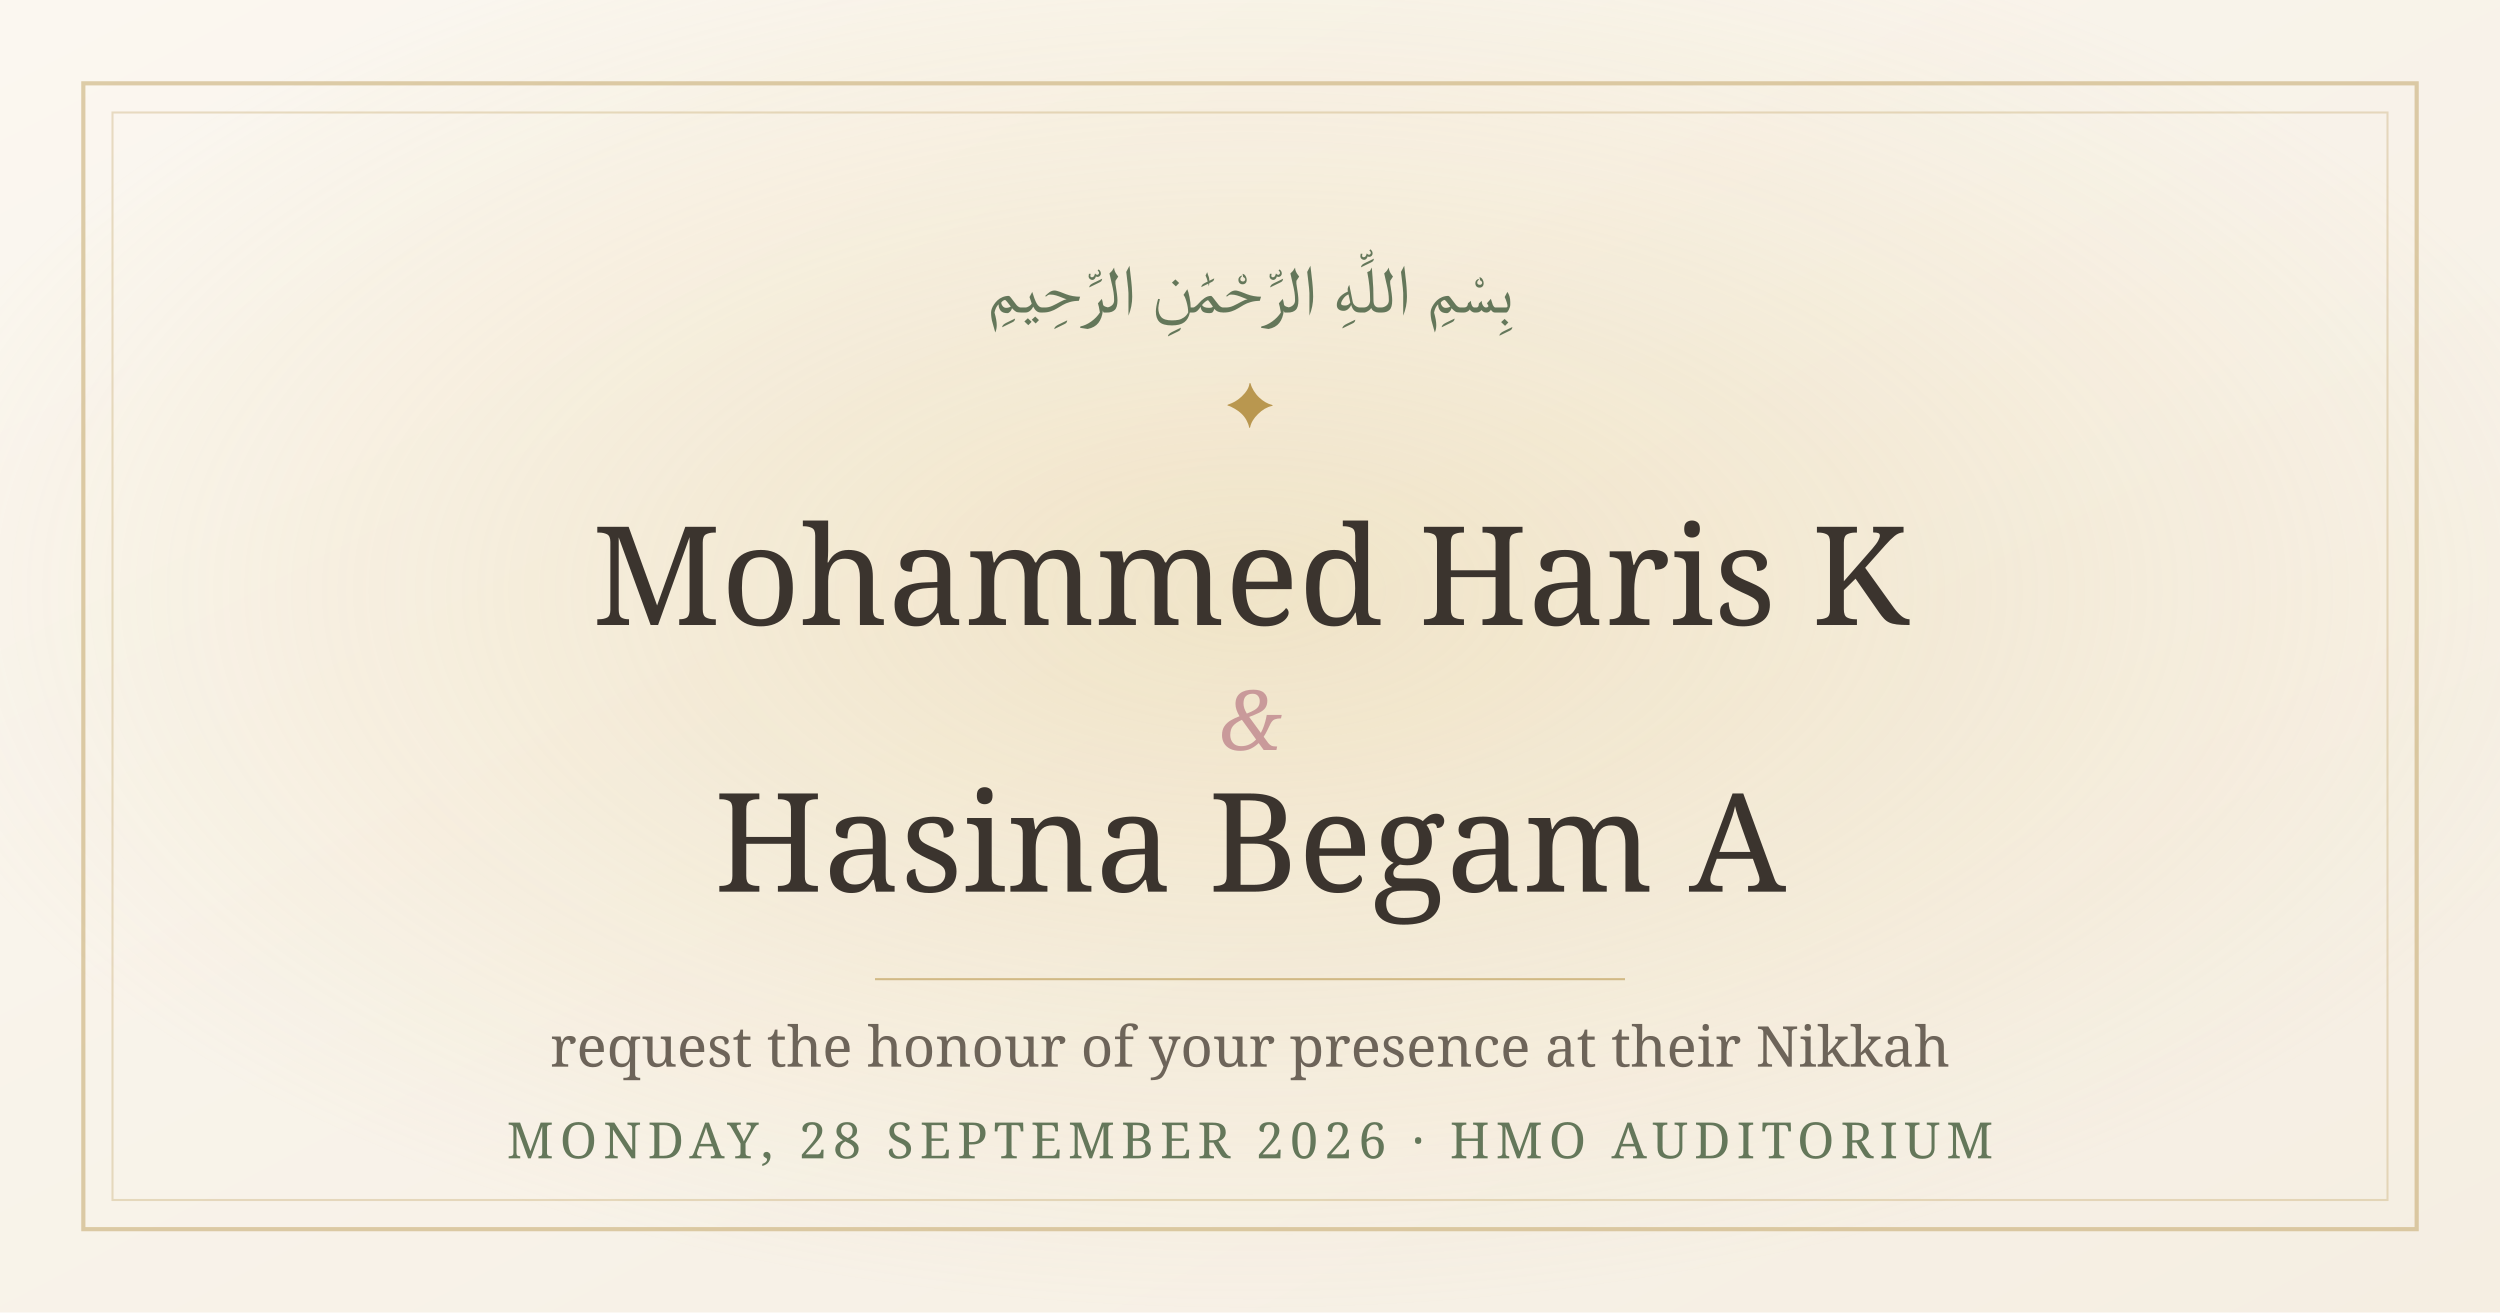
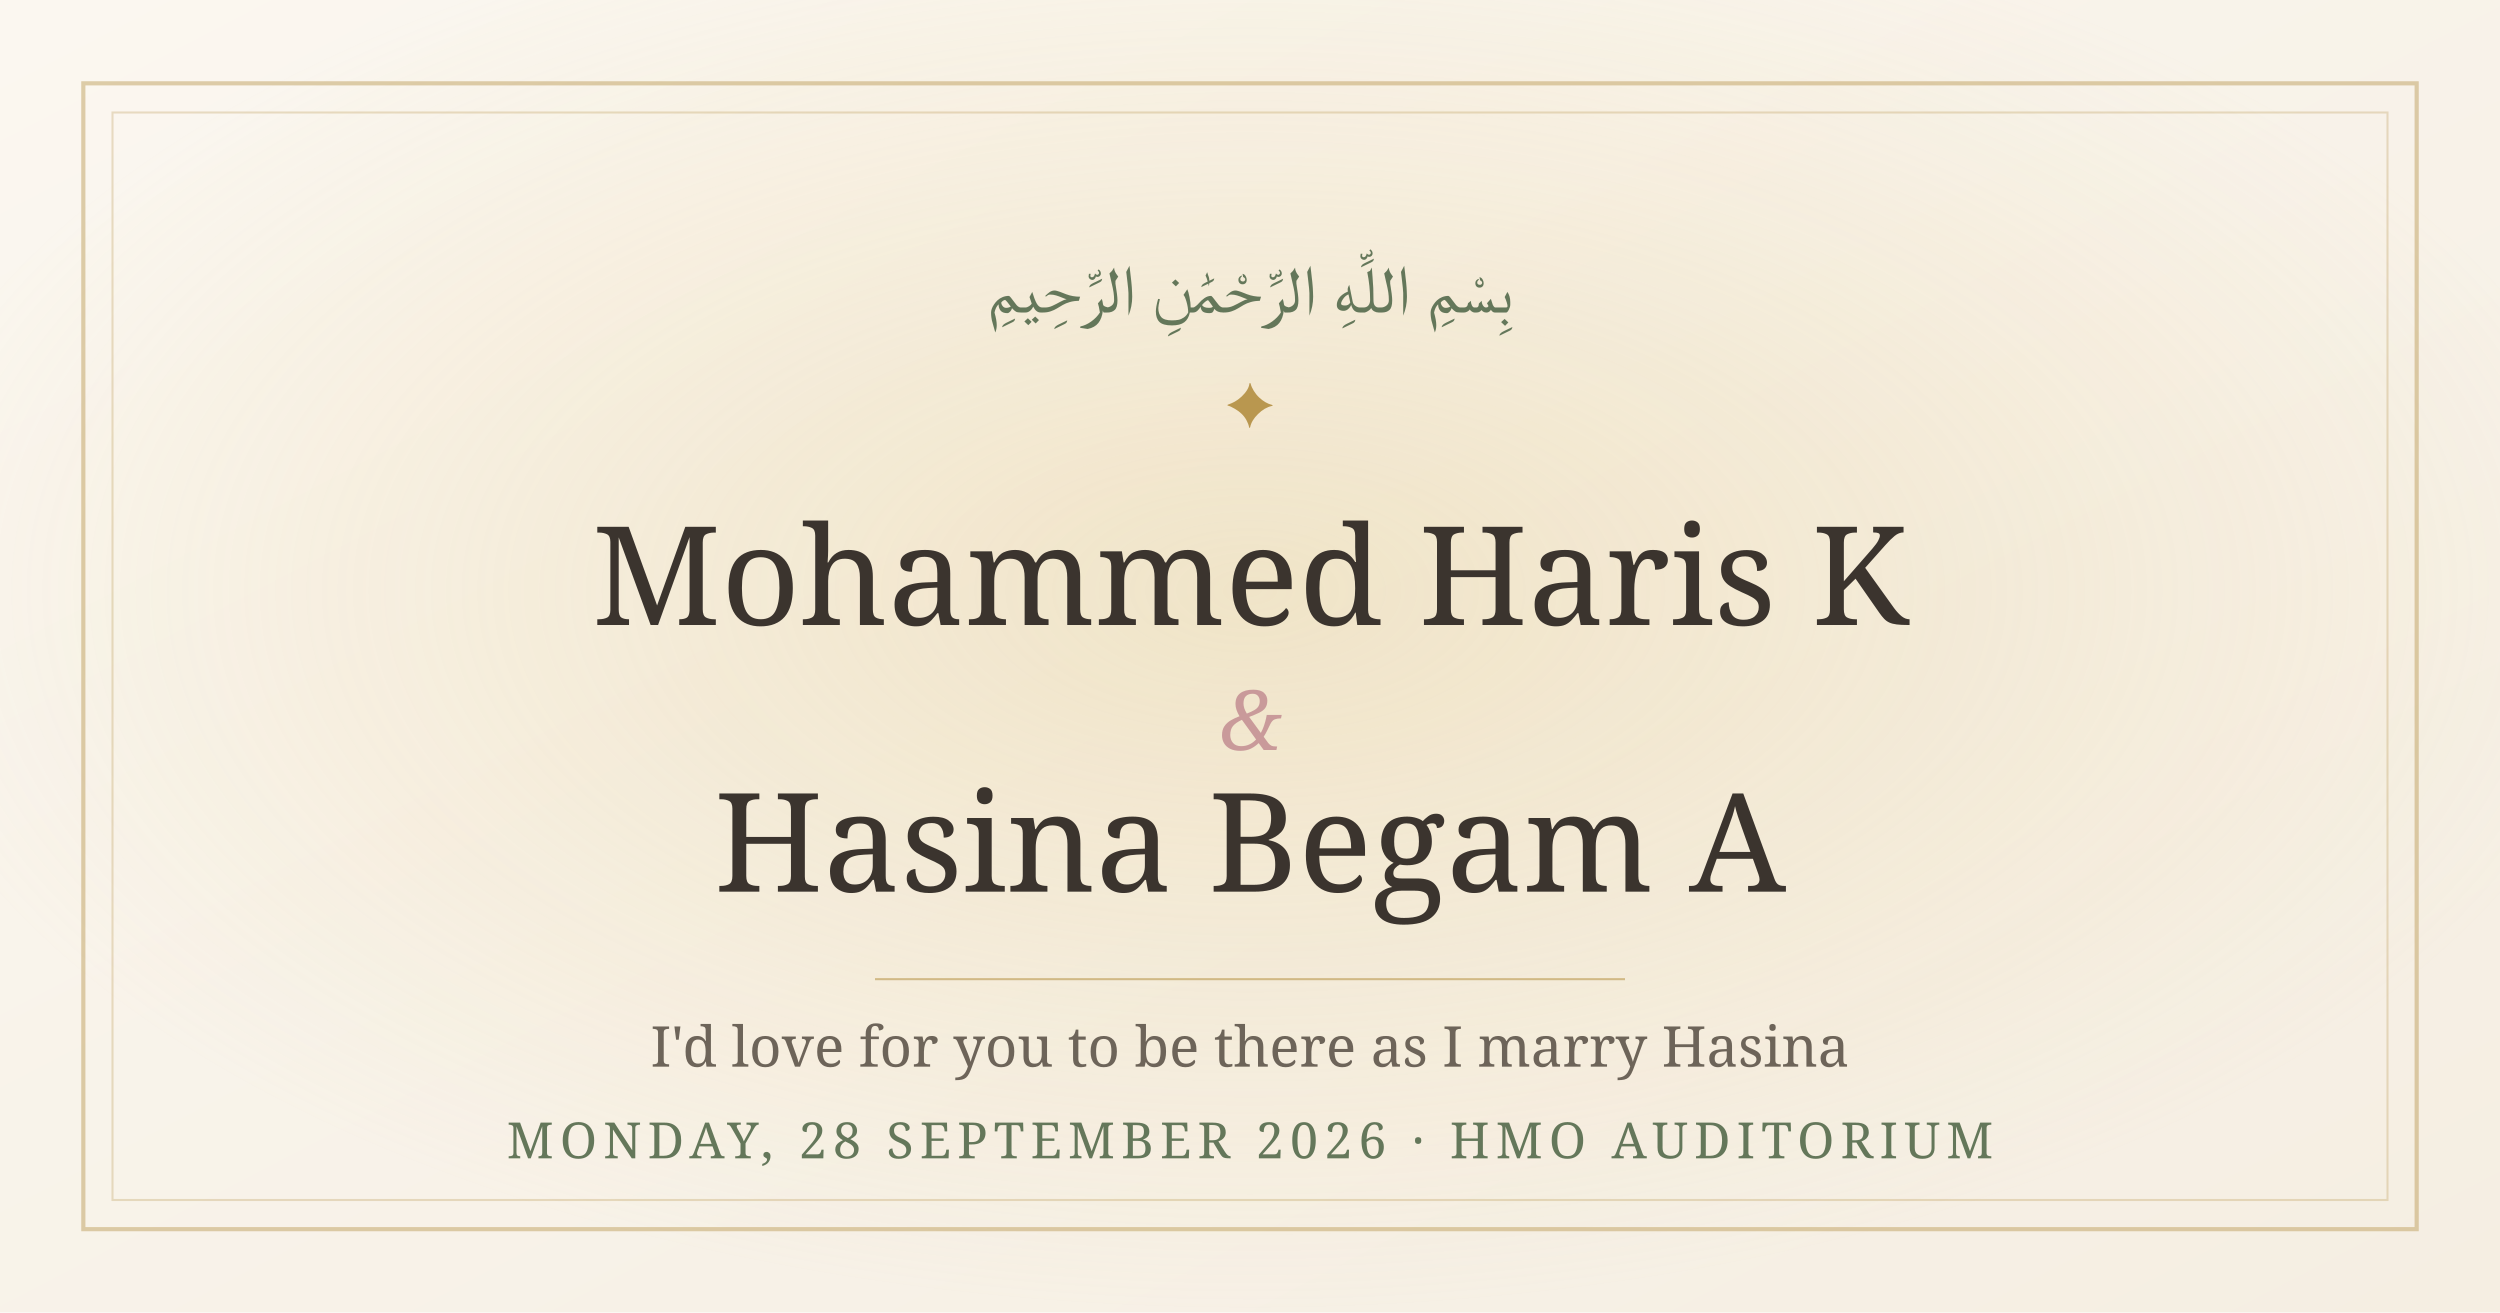
<svg xmlns="http://www.w3.org/2000/svg" width="1200" height="630" viewBox="0 0 1200 630">
  <defs>
    <linearGradient id="bg" x1="0" y1="0" x2="1" y2="1">
      <stop offset="0%" stop-color="#fbf7f0" />
      <stop offset="100%" stop-color="#f5eee2" />
    </linearGradient>
    <radialGradient id="glow" cx="50%" cy="45%" r="55%">
      <stop offset="0%" stop-color="#e2c98a" stop-opacity="0.35" />
      <stop offset="100%" stop-color="#e2c98a" stop-opacity="0" />
    </radialGradient>
  </defs>
  <rect width="1200" height="630" fill="url(#bg)" />
  <rect width="1200" height="630" fill="url(#glow)" />
  <rect x="40" y="40" width="1120" height="550" fill="none" stroke="#b9974f" stroke-width="2" opacity="0.45" />
  <rect x="54" y="54" width="1092" height="522" fill="none" stroke="#b9974f" stroke-width="1" opacity="0.3" />
  <text x="600" y="150" text-anchor="middle" font-family="Georgia, serif" font-size="32" fill="#64775a">بِسْمِ اللَّهِ الرَّحْمَٰنِ الرَّحِيمِ</text>
  <text x="600" y="205" text-anchor="middle" font-size="30" fill="#b9974f">✦</text>
  <text x="600" y="300" text-anchor="middle" font-family="Georgia, serif" font-size="66" fill="#3b342e">Mohammed Haris K</text>
  <text x="600" y="360" text-anchor="middle" font-family="Georgia, serif" font-style="italic" font-size="40" fill="#c99a9a">&amp;</text>
  <text x="600" y="428" text-anchor="middle" font-family="Georgia, serif" font-size="66" fill="#3b342e">Hasina Begam A</text>
  <line x1="420" y1="470" x2="780" y2="470" stroke="#b9974f" stroke-width="1" opacity="0.6" />
-   <text x="600" y="512" text-anchor="middle" font-family="Georgia, serif" font-size="27" fill="#6d6459">request the honour of your presence at their Nikkah</text>
+   <text x="600" y="512" text-anchor="middle" font-family="Georgia, serif" font-size="27" fill="#6d6459">I'd love for you to be there as I marry Hasina</text>
  <text x="600" y="556" text-anchor="middle" font-family="Georgia, serif" font-size="24" letter-spacing="3" fill="#64775a">MONDAY, 28 SEPTEMBER 2026 · HMO AUDITORIUM</text>
</svg>
